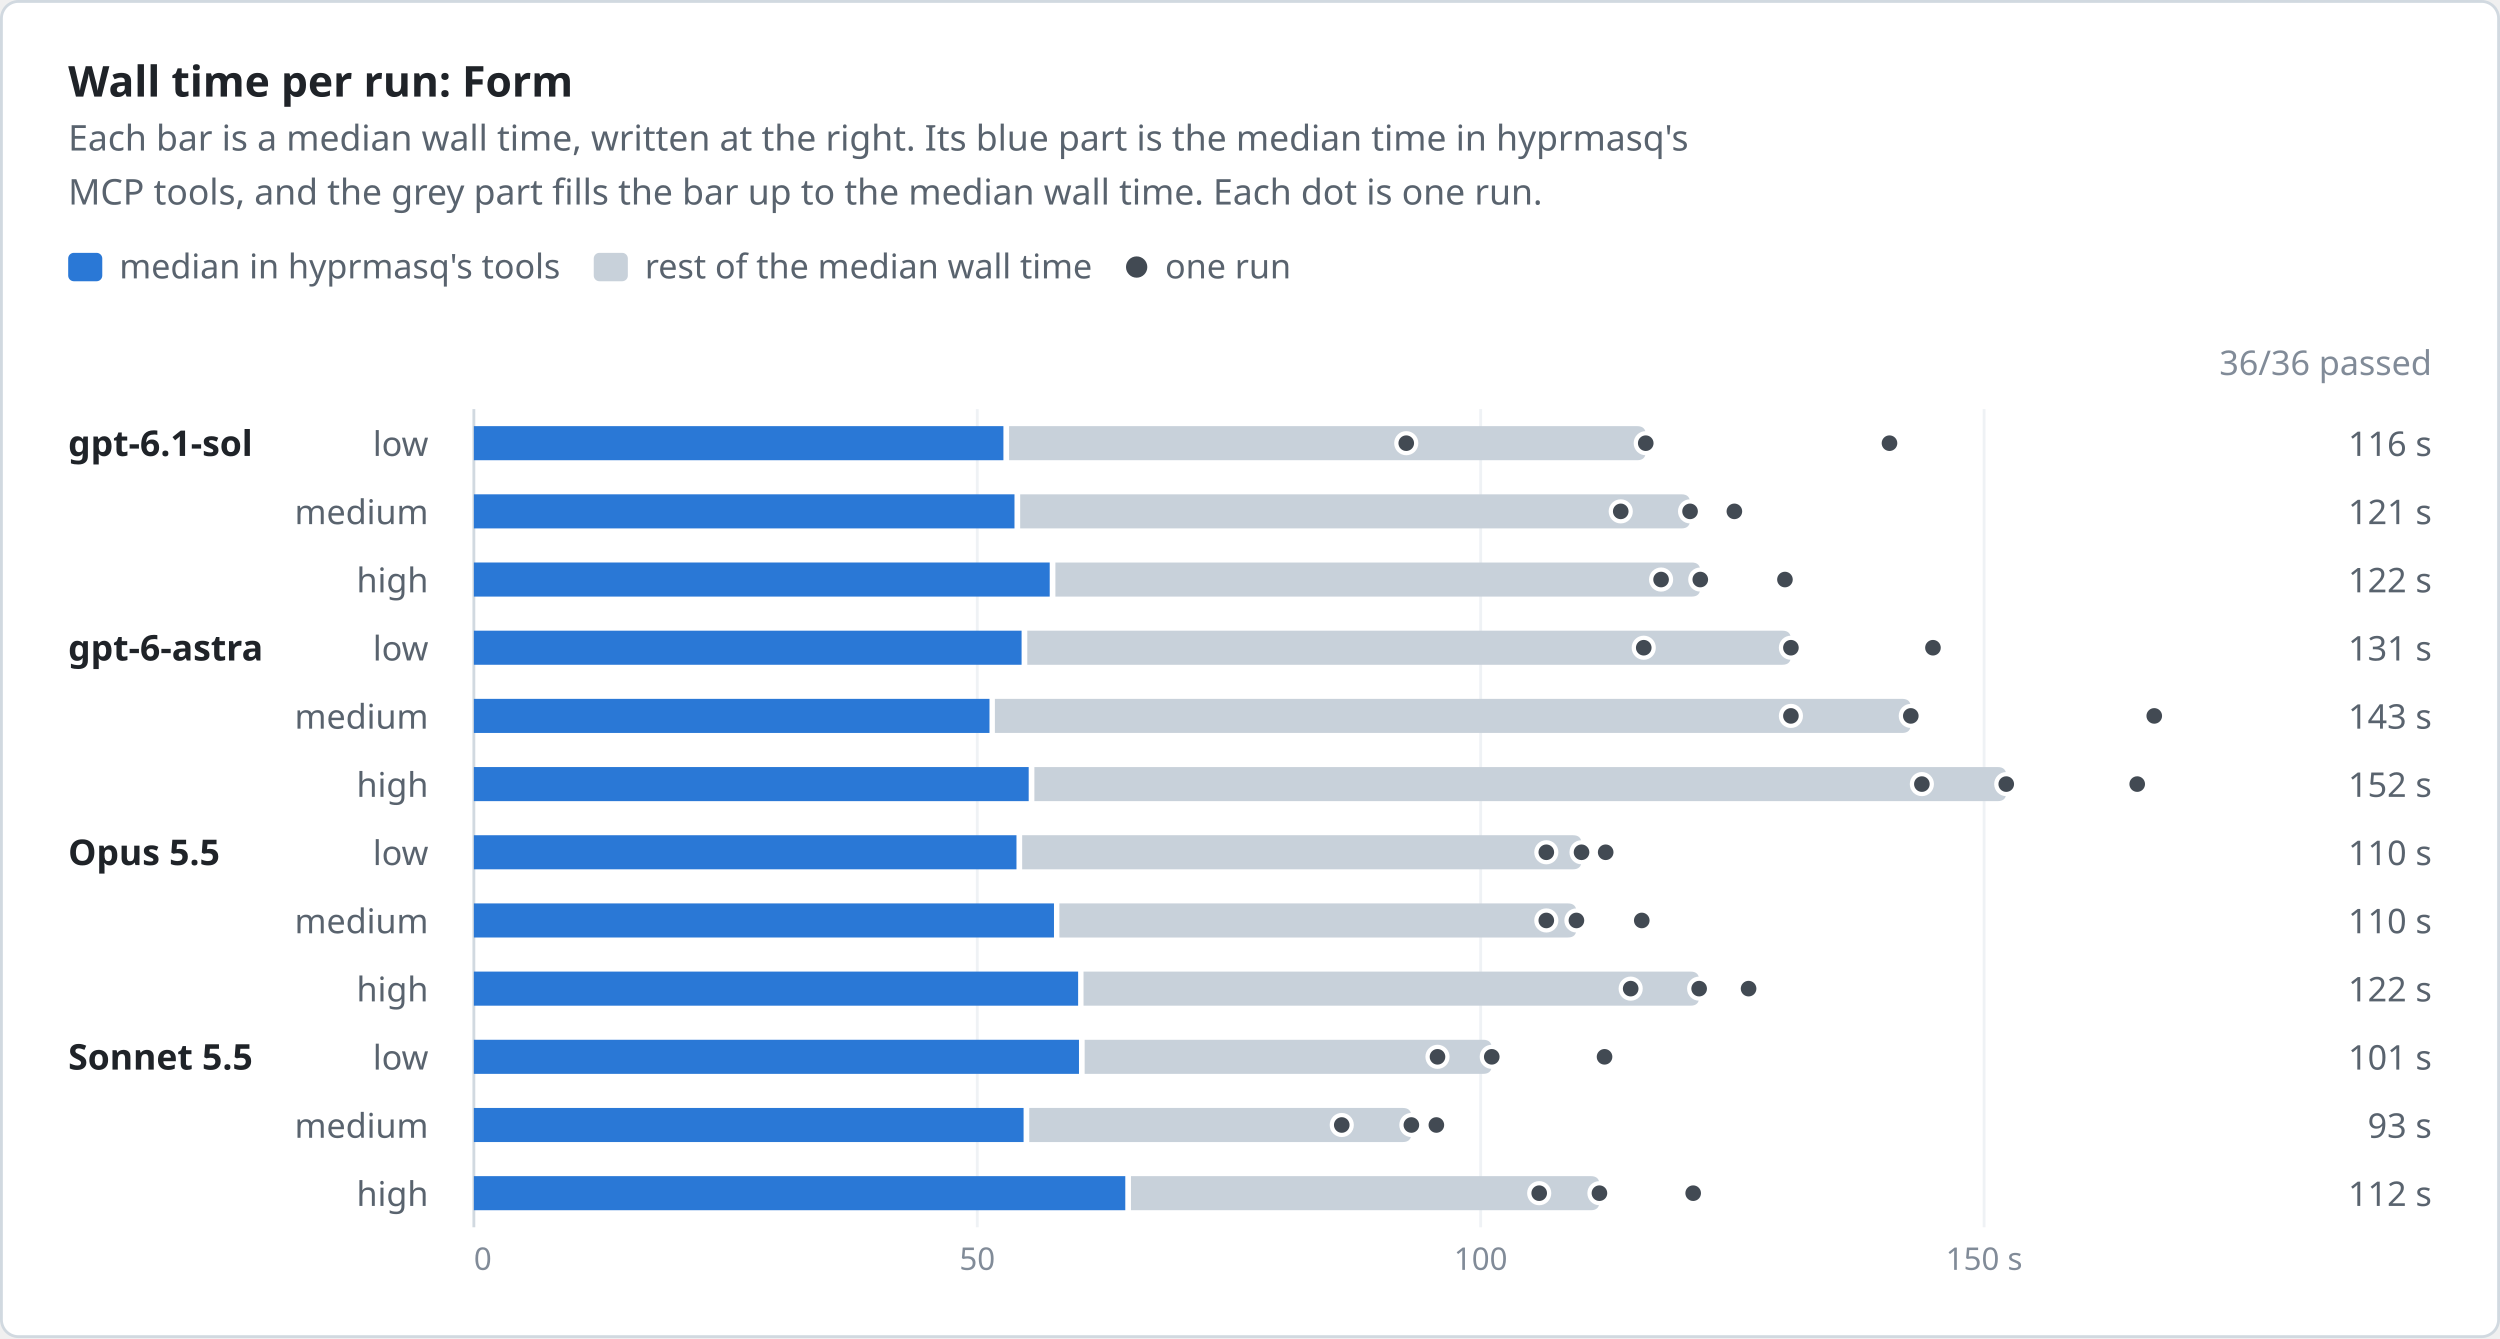
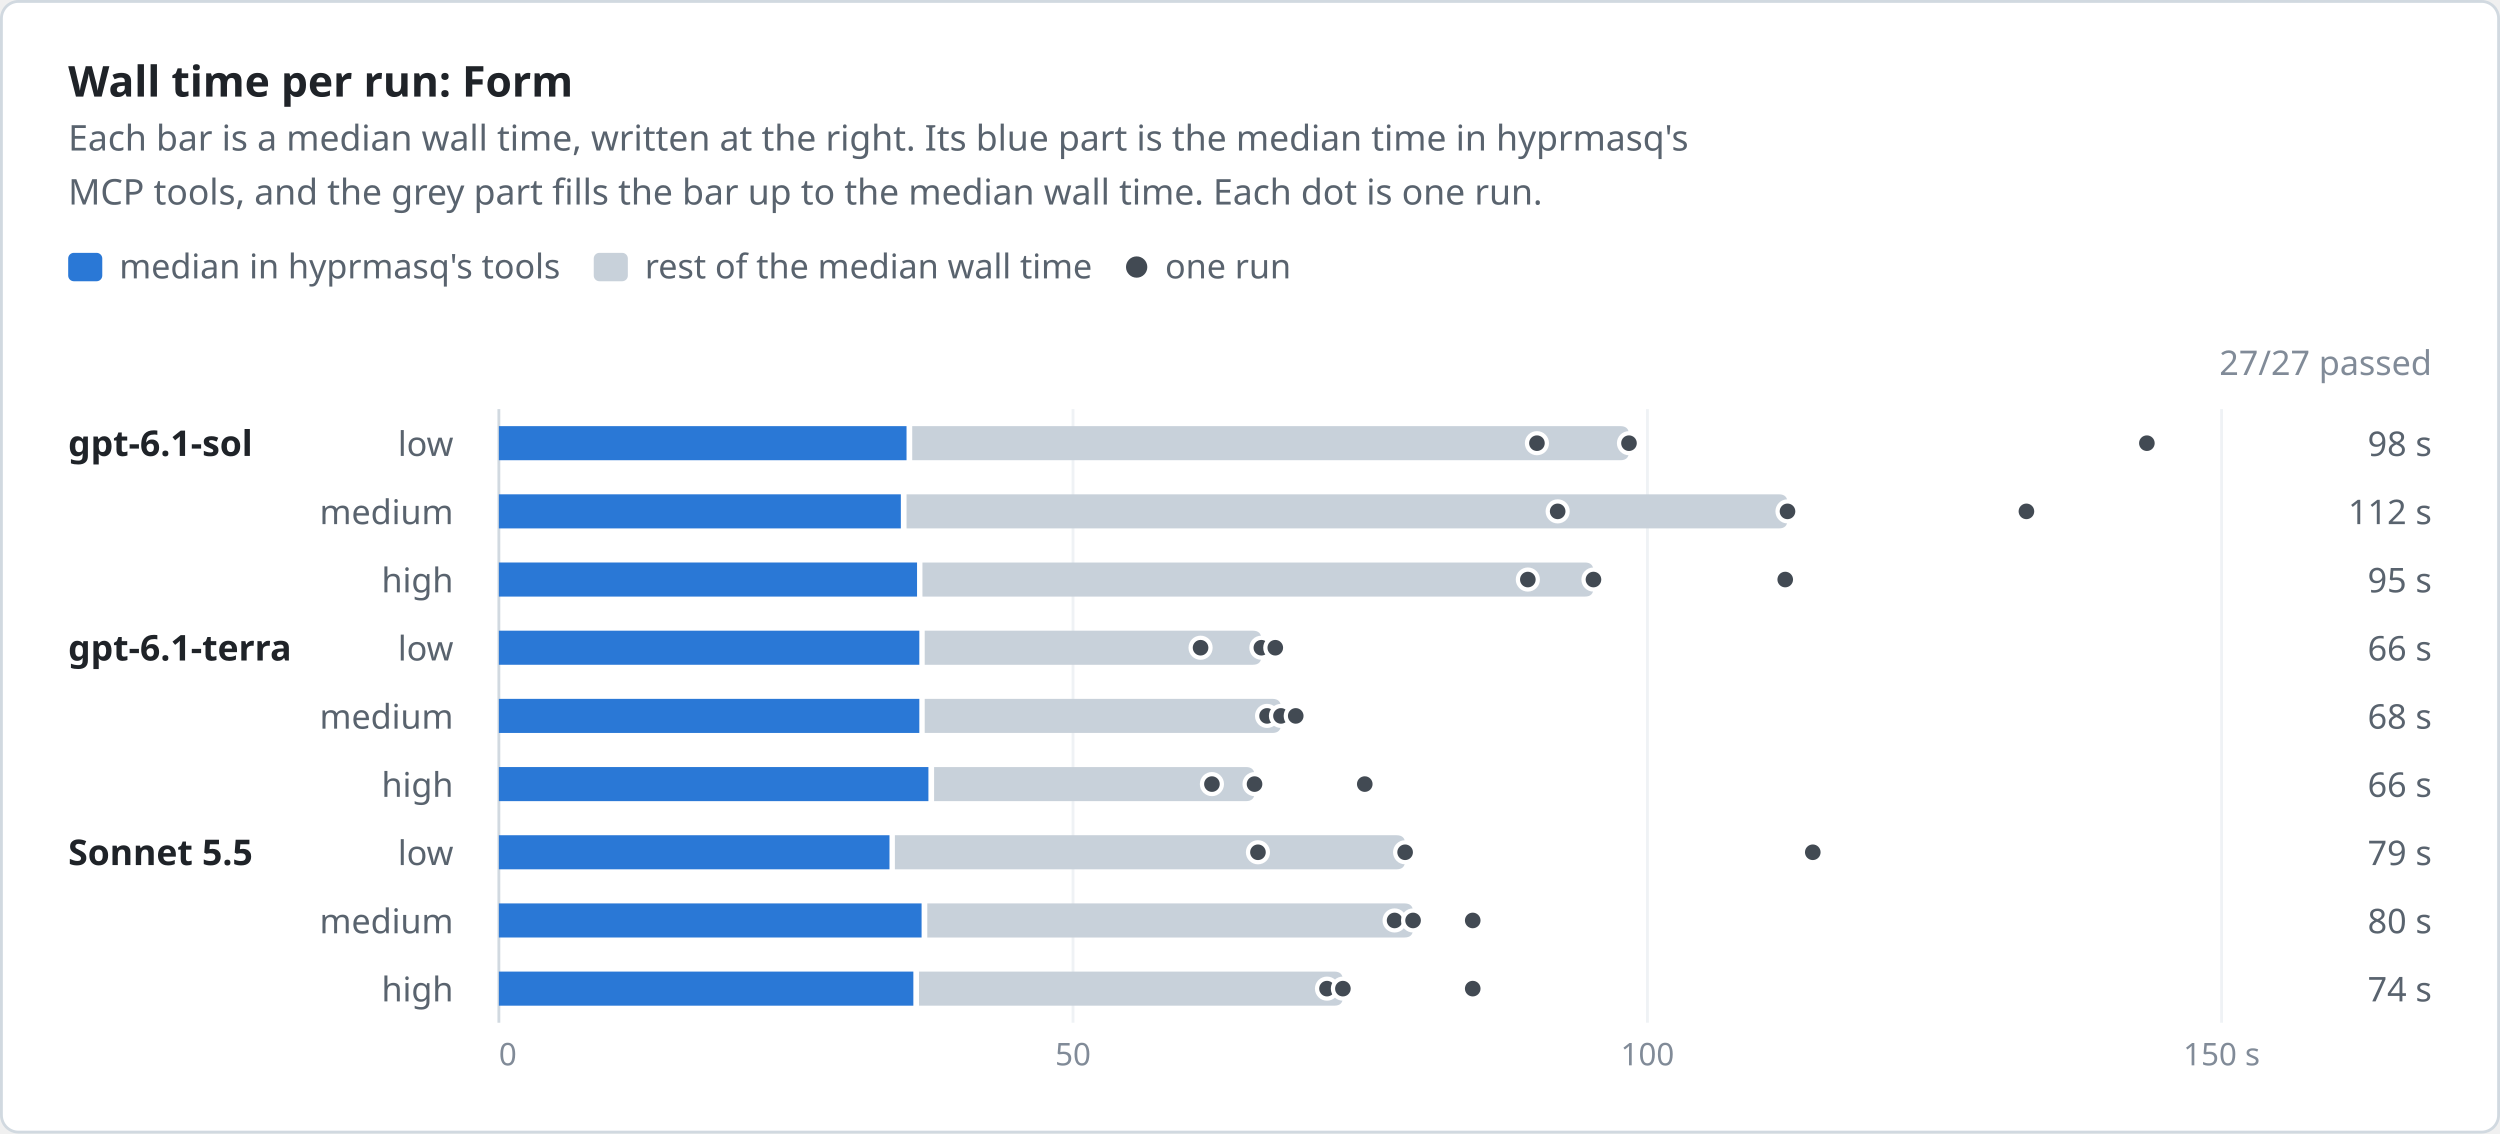
- <svg xmlns="http://www.w3.org/2000/svg" width="880" height="471" viewBox="0 0 880 471" role="img" aria-label="Wall time per run of each agent in the form task. Each bar is the median wall time with the median time in hyprmasq's tools inside it, and each dot one run.">
+ <svg xmlns="http://www.w3.org/2000/svg" width="880" height="399" viewBox="0 0 880 399" role="img" aria-label="Wall time per run of each agent in the form task. Each bar is the median wall time with the median time in hyprmasq's tools inside it, and each dot one run.">
  <style>text{font-family:-apple-system, BlinkMacSystemFont, "Segoe UI", "Noto Sans", Helvetica, Arial, sans-serif;font-variant-numeric:tabular-nums}.t{fill:#1f2328}.t2{fill:#59636e}.m{fill:#818b98}.bg{fill:#ffffff;stroke:#d1d9e0}.grid{stroke:#eff2f5;stroke-width:1}.axis{stroke:#d1d9e0;stroke-width:1}.tools{fill:#2a78d6}.out{fill:#c8d1da}.dot{fill:#424a53;stroke:#ffffff;stroke-width:1.5}.miss{fill:#ffffff;stroke:#d1242f;stroke-width:1.75}.pass{fill:#1a7f37}.fail{fill:#ffffff;stroke:#d1242f;stroke-width:1.75}.cut{stroke:#ffffff;stroke-width:2}.s0{fill:#2a78d6}.s1{fill:#eb6834}.s2{fill:#1baf7a}.s3{fill:#eda100}.s4{fill:#e87ba4}.s5{fill:#008300}.s6{fill:#6250d6}.s7{fill:#e34948}</style>
-   <rect x="0.5" y="0.5" width="879" height="470" rx="6" class="bg" />
+   <rect x="0.5" y="0.5" width="879" height="398" rx="6" class="bg" />
  <text x="24" y="34" class="t" font-size="15" font-weight="600">Wall time per run: Form</text>
  <text x="24" y="53" class="t2" font-size="12.5">Each bar is a median wall time, written at the right. Its blue part is the median time in hyprmasq's</text>
  <text x="24" y="72" class="t2" font-size="12.5">MCP tools, and the grey part fills the bar up to the median wall time. Each dot is one run.</text>
  <rect x="24" y="89" width="12" height="10" class="tools" rx="2" />
  <text x="42" y="98" class="t2" font-size="12">median in hyprmasq's tools</text>
  <rect x="209" y="89" width="12" height="10" class="out" rx="2" />
  <text x="227" y="98" class="t2" font-size="12">rest of the median wall time</text>
  <circle cx="400.1" cy="94" r="4.5" class="dot" />
  <text x="410.1" y="98" class="t2" font-size="12">one run</text>
-   <text x="856" y="132" class="m" font-size="12" text-anchor="end">36/36 passed</text>
-   <line x1="166.8" y1="144" x2="166.8" y2="432" class="axis" />
-   <text x="166.8" y="447" class="m" font-size="11">0</text>
-   <line x1="344" y1="144" x2="344" y2="432" class="grid" />
-   <text x="344" y="447" class="m" font-size="11" text-anchor="middle">50</text>
-   <line x1="521.2" y1="144" x2="521.2" y2="432" class="grid" />
-   <text x="521.2" y="447" class="m" font-size="11" text-anchor="middle">100</text>
-   <line x1="698.4" y1="144" x2="698.4" y2="432" class="grid" />
-   <text x="698.4" y="447" class="m" font-size="11" text-anchor="middle">150 s</text>
-   <rect x="166.8" y="150" width="186.4" height="12" class="tools" />
-   <path d="M355.2 150H576.3Q579.3 150 579.3 153V159Q579.3 162 576.3 162H355.2Z" class="out" />
-   <circle cx="495" cy="156" r="3.5" class="dot" />
-   <circle cx="579.3" cy="156" r="3.5" class="dot" />
-   <circle cx="665.1" cy="156" r="3.5" class="dot" />
-   <text x="856" y="160.5" class="t2" font-size="12" text-anchor="end">116 s</text>
-   <rect x="166.8" y="174" width="190.3" height="12" class="tools" />
-   <path d="M359.1 174H591.9Q594.9 174 594.9 177V183Q594.9 186 591.9 186H359.1Z" class="out" />
-   <circle cx="570.5" cy="180" r="3.5" class="dot" />
-   <circle cx="594.9" cy="180" r="3.5" class="dot" />
-   <circle cx="610.5" cy="180" r="3.5" class="dot" />
-   <text x="856" y="184.5" class="t2" font-size="12" text-anchor="end">121 s</text>
-   <rect x="166.8" y="198" width="202.7" height="12" class="tools" />
-   <path d="M371.5 198H595.5Q598.5 198 598.5 201V207Q598.5 210 595.5 210H371.5Z" class="out" />
-   <circle cx="584.7" cy="204" r="3.5" class="dot" />
-   <circle cx="598.5" cy="204" r="3.5" class="dot" />
-   <circle cx="628.3" cy="204" r="3.5" class="dot" />
-   <text x="856" y="208.5" class="t2" font-size="12" text-anchor="end">122 s</text>
-   <rect x="166.8" y="222" width="192.8" height="12" class="tools" />
-   <path d="M361.6 222H627.4Q630.4 222 630.4 225V231Q630.4 234 627.4 234H361.6Z" class="out" />
-   <circle cx="578.6" cy="228" r="3.5" class="dot" />
-   <circle cx="630.4" cy="228" r="3.5" class="dot" />
-   <circle cx="680.4" cy="228" r="3.5" class="dot" />
-   <text x="856" y="232.5" class="t2" font-size="12" text-anchor="end">131 s</text>
-   <rect x="166.8" y="246" width="181.5" height="12" class="tools" />
-   <path d="M350.2 246H669.6Q672.6 246 672.6 249V255Q672.6 258 669.6 258H350.2Z" class="out" />
-   <circle cx="630.4" cy="252" r="3.5" class="dot" />
-   <circle cx="672.6" cy="252" r="3.5" class="dot" />
-   <circle cx="758.3" cy="252" r="3.5" class="dot" />
-   <text x="856" y="256.5" class="t2" font-size="12" text-anchor="end">143 s</text>
-   <rect x="166.8" y="270" width="195.3" height="12" class="tools" />
-   <path d="M364.1 270H703.2Q706.2 270 706.2 273V279Q706.2 282 703.2 282H364.1Z" class="out" />
-   <circle cx="676.5" cy="276" r="3.5" class="dot" />
-   <circle cx="706.2" cy="276" r="3.5" class="dot" />
-   <circle cx="752.3" cy="276" r="3.5" class="dot" />
-   <text x="856" y="280.5" class="t2" font-size="12" text-anchor="end">152 s</text>
-   <rect x="166.8" y="294" width="191" height="12" class="tools" />
-   <path d="M359.8 294H553.7Q556.7 294 556.7 297V303Q556.7 306 553.7 306H359.8Z" class="out" />
-   <circle cx="544.3" cy="300" r="3.5" class="dot" />
-   <circle cx="556.7" cy="300" r="3.5" class="dot" />
-   <circle cx="565.2" cy="300" r="3.5" class="dot" />
-   <text x="856" y="304.5" class="t2" font-size="12" text-anchor="end">110 s</text>
-   <rect x="166.8" y="318" width="204.2" height="12" class="tools" />
-   <path d="M372.9 318H551.9Q554.9 318 554.9 321V327Q554.9 330 551.9 330H372.9Z" class="out" />
-   <circle cx="544.3" cy="324" r="3.5" class="dot" />
-   <circle cx="554.9" cy="324" r="3.5" class="dot" />
-   <circle cx="577.9" cy="324" r="3.5" class="dot" />
-   <text x="856" y="328.5" class="t2" font-size="12" text-anchor="end">110 s</text>
-   <rect x="166.8" y="342" width="212.7" height="12" class="tools" />
-   <path d="M381.4 342H595.1Q598.1 342 598.1 345V351Q598.1 354 595.1 354H381.4Z" class="out" />
-   <circle cx="574" cy="348" r="3.5" class="dot" />
-   <circle cx="598.1" cy="348" r="3.5" class="dot" />
-   <circle cx="615.5" cy="348" r="3.5" class="dot" />
-   <text x="856" y="352.5" class="t2" font-size="12" text-anchor="end">122 s</text>
-   <rect x="166.8" y="366" width="213" height="12" class="tools" />
-   <path d="M381.8 366H522.1Q525.1 366 525.1 369V375Q525.1 378 522.1 378H381.8Z" class="out" />
-   <circle cx="506" cy="372" r="3.5" class="dot" />
-   <circle cx="525.1" cy="372" r="3.5" class="dot" />
-   <circle cx="564.8" cy="372" r="3.5" class="dot" />
-   <text x="856" y="376.5" class="t2" font-size="12" text-anchor="end">101 s</text>
-   <rect x="166.8" y="390" width="193.5" height="12" class="tools" />
-   <path d="M362.3 390H493.8Q496.8 390 496.8 393V399Q496.8 402 493.8 402H362.3Z" class="out" />
-   <circle cx="472.3" cy="396" r="3.5" class="dot" />
-   <circle cx="496.8" cy="396" r="3.5" class="dot" />
-   <circle cx="505.6" cy="396" r="3.5" class="dot" />
-   <text x="856" y="400.5" class="t2" font-size="12" text-anchor="end">93 s</text>
-   <rect x="166.8" y="414" width="229.3" height="12" class="tools" />
-   <path d="M398.1 414H560Q563 414 563 417V423Q563 426 560 426H398.1Z" class="out" />
-   <circle cx="541.8" cy="420" r="3.5" class="dot" />
-   <circle cx="563" cy="420" r="3.5" class="dot" />
-   <circle cx="596" cy="420" r="3.5" class="dot" />
-   <text x="856" y="424.5" class="t2" font-size="12" text-anchor="end">112 s</text>
+   <text x="856" y="132" class="m" font-size="12" text-anchor="end">27/27 passed</text>
+   <line x1="175.6" y1="144" x2="175.6" y2="360" class="axis" />
+   <text x="175.6" y="375" class="m" font-size="11">0</text>
+   <line x1="377.7" y1="144" x2="377.7" y2="360" class="grid" />
+   <text x="377.7" y="375" class="m" font-size="11" text-anchor="middle">50</text>
+   <line x1="579.9" y1="144" x2="579.9" y2="360" class="grid" />
+   <text x="579.9" y="375" class="m" font-size="11" text-anchor="middle">100</text>
+   <line x1="782" y1="144" x2="782" y2="360" class="grid" />
+   <text x="782" y="375" class="m" font-size="11" text-anchor="middle">150 s</text>
+   <rect x="175.6" y="150" width="143.5" height="12" class="tools" />
+   <path d="M321.1 150H570.4Q573.4 150 573.4 153V159Q573.4 162 570.4 162H321.1Z" class="out" />
+   <circle cx="541" cy="156" r="3.5" class="dot" />
+   <circle cx="573.4" cy="156" r="3.5" class="dot" />
+   <circle cx="755.7" cy="156" r="3.5" class="dot" />
+   <text x="856" y="160.5" class="t2" font-size="12" text-anchor="end">98 s</text>
+   <rect x="175.6" y="174" width="141.5" height="12" class="tools" />
+   <path d="M319.1 174H626.2Q629.2 174 629.2 177V183Q629.2 186 626.2 186H319.1Z" class="out" />
+   <circle cx="548.3" cy="180" r="3.5" class="dot" />
+   <circle cx="629.2" cy="180" r="3.5" class="dot" />
+   <circle cx="713.3" cy="180" r="3.5" class="dot" />
+   <text x="856" y="184.5" class="t2" font-size="12" text-anchor="end">112 s</text>
+   <rect x="175.6" y="198" width="147.2" height="12" class="tools" />
+   <path d="M324.7 198H557.9Q560.9 198 560.9 201V207Q560.9 210 557.9 210H324.7Z" class="out" />
+   <circle cx="537.8" cy="204" r="3.5" class="dot" />
+   <circle cx="560.9" cy="204" r="3.5" class="dot" />
+   <circle cx="628.4" cy="204" r="3.5" class="dot" />
+   <text x="856" y="208.5" class="t2" font-size="12" text-anchor="end">95 s</text>
+   <rect x="175.6" y="222" width="148" height="12" class="tools" />
+   <path d="M325.5 222H441Q444 222 444 225V231Q444 234 441 234H325.5Z" class="out" />
+   <circle cx="422.6" cy="228" r="3.5" class="dot" />
+   <circle cx="444" cy="228" r="3.5" class="dot" />
+   <circle cx="448.9" cy="228" r="3.5" class="dot" />
+   <text x="856" y="232.5" class="t2" font-size="12" text-anchor="end">66 s</text>
+   <rect x="175.6" y="246" width="148" height="12" class="tools" />
+   <path d="M325.5 246H447.9Q450.9 246 450.9 249V255Q450.9 258 447.9 258H325.5Z" class="out" />
+   <circle cx="446" cy="252" r="3.5" class="dot" />
+   <circle cx="450.9" cy="252" r="3.5" class="dot" />
+   <circle cx="456.1" cy="252" r="3.5" class="dot" />
+   <text x="856" y="256.5" class="t2" font-size="12" text-anchor="end">68 s</text>
+   <rect x="175.6" y="270" width="151.2" height="12" class="tools" />
+   <path d="M328.8 270H438.6Q441.6 270 441.6 273V279Q441.6 282 438.6 282H328.8Z" class="out" />
+   <circle cx="426.6" cy="276" r="3.5" class="dot" />
+   <circle cx="441.6" cy="276" r="3.5" class="dot" />
+   <circle cx="480.4" cy="276" r="3.5" class="dot" />
+   <text x="856" y="280.5" class="t2" font-size="12" text-anchor="end">66 s</text>
+   <rect x="175.6" y="294" width="137.5" height="12" class="tools" />
+   <path d="M315 294H491.6Q494.6 294 494.6 297V303Q494.6 306 491.6 306H315Z" class="out" />
+   <circle cx="442.8" cy="300" r="3.5" class="dot" />
+   <circle cx="494.6" cy="300" r="3.5" class="dot" />
+   <circle cx="638.1" cy="300" r="3.5" class="dot" />
+   <text x="856" y="304.5" class="t2" font-size="12" text-anchor="end">79 s</text>
+   <rect x="175.6" y="318" width="148.8" height="12" class="tools" />
+   <path d="M326.4 318H494.4Q497.4 318 497.4 321V327Q497.4 330 494.4 330H326.4Z" class="out" />
+   <circle cx="490.9" cy="324" r="3.5" class="dot" />
+   <circle cx="497.4" cy="324" r="3.5" class="dot" />
+   <circle cx="518.4" cy="324" r="3.5" class="dot" />
+   <text x="856" y="328.5" class="t2" font-size="12" text-anchor="end">80 s</text>
+   <rect x="175.6" y="342" width="145.9" height="12" class="tools" />
+   <path d="M323.5 342H469.7Q472.7 342 472.7 345V351Q472.7 354 469.7 354H323.5Z" class="out" />
+   <circle cx="467.1" cy="348" r="3.5" class="dot" />
+   <circle cx="472.7" cy="348" r="3.5" class="dot" />
+   <circle cx="518.4" cy="348" r="3.5" class="dot" />
+   <text x="856" y="352.5" class="t2" font-size="12" text-anchor="end">74 s</text>
  <text x="24" y="160.5" class="t" font-size="12.5" font-weight="600">gpt-6.1-sol</text>
-   <text x="150.8" y="160.5" class="t2" font-size="12" text-anchor="end">low</text>
-   <text x="150.8" y="184.5" class="t2" font-size="12" text-anchor="end">medium</text>
-   <text x="150.8" y="208.5" class="t2" font-size="12" text-anchor="end">high</text>
-   <text x="24" y="232.5" class="t" font-size="12.5" font-weight="600">gpt-6-astra</text>
-   <text x="150.8" y="232.5" class="t2" font-size="12" text-anchor="end">low</text>
-   <text x="150.8" y="256.5" class="t2" font-size="12" text-anchor="end">medium</text>
-   <text x="150.8" y="280.5" class="t2" font-size="12" text-anchor="end">high</text>
-   <text x="24" y="304.5" class="t" font-size="12.5" font-weight="600">Opus 5.5</text>
-   <text x="150.8" y="304.5" class="t2" font-size="12" text-anchor="end">low</text>
-   <text x="150.8" y="328.5" class="t2" font-size="12" text-anchor="end">medium</text>
-   <text x="150.8" y="352.5" class="t2" font-size="12" text-anchor="end">high</text>
-   <text x="24" y="376.5" class="t" font-size="12.5" font-weight="600">Sonnet 5.5</text>
-   <text x="150.8" y="376.5" class="t2" font-size="12" text-anchor="end">low</text>
-   <text x="150.8" y="400.5" class="t2" font-size="12" text-anchor="end">medium</text>
-   <text x="150.8" y="424.5" class="t2" font-size="12" text-anchor="end">high</text>
+   <text x="159.6" y="160.5" class="t2" font-size="12" text-anchor="end">low</text>
+   <text x="159.6" y="184.5" class="t2" font-size="12" text-anchor="end">medium</text>
+   <text x="159.6" y="208.5" class="t2" font-size="12" text-anchor="end">high</text>
+   <text x="24" y="232.5" class="t" font-size="12.5" font-weight="600">gpt-6.1-terra</text>
+   <text x="159.6" y="232.5" class="t2" font-size="12" text-anchor="end">low</text>
+   <text x="159.6" y="256.5" class="t2" font-size="12" text-anchor="end">medium</text>
+   <text x="159.6" y="280.5" class="t2" font-size="12" text-anchor="end">high</text>
+   <text x="24" y="304.5" class="t" font-size="12.5" font-weight="600">Sonnet 5.5</text>
+   <text x="159.6" y="304.5" class="t2" font-size="12" text-anchor="end">low</text>
+   <text x="159.6" y="328.5" class="t2" font-size="12" text-anchor="end">medium</text>
+   <text x="159.6" y="352.5" class="t2" font-size="12" text-anchor="end">high</text>
</svg>
